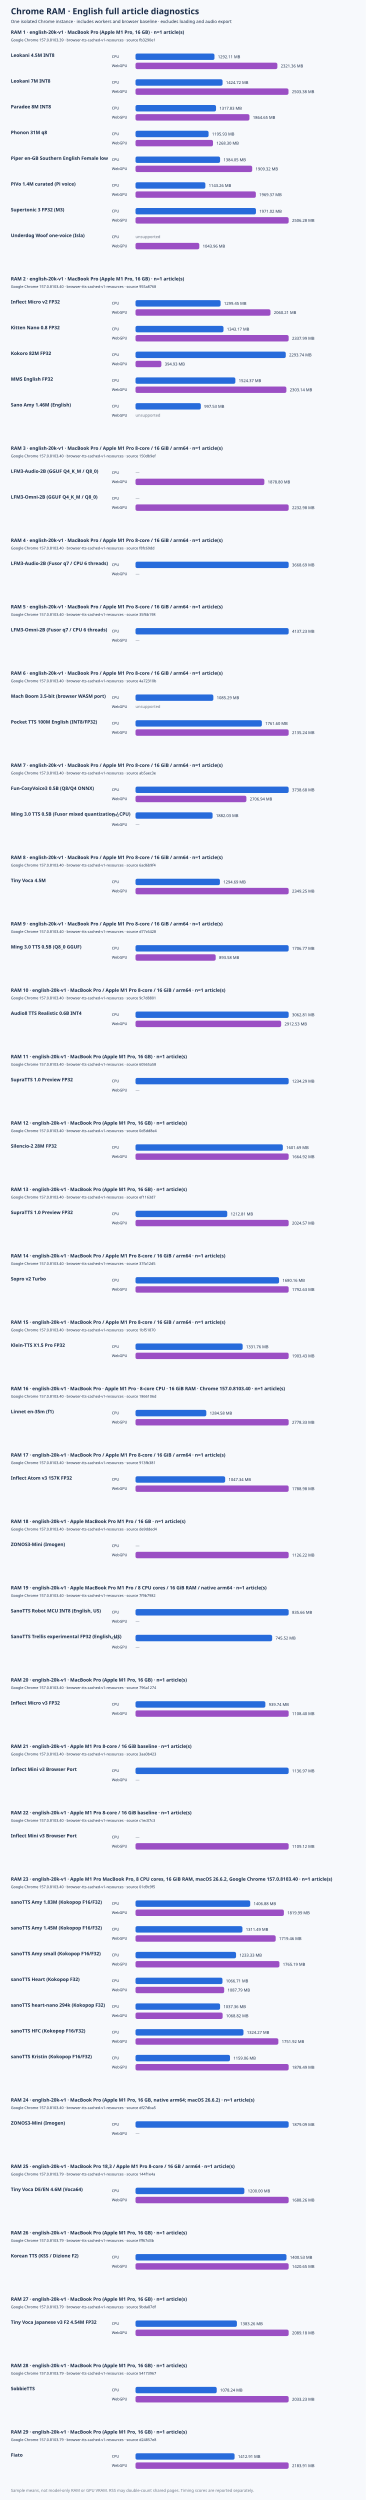
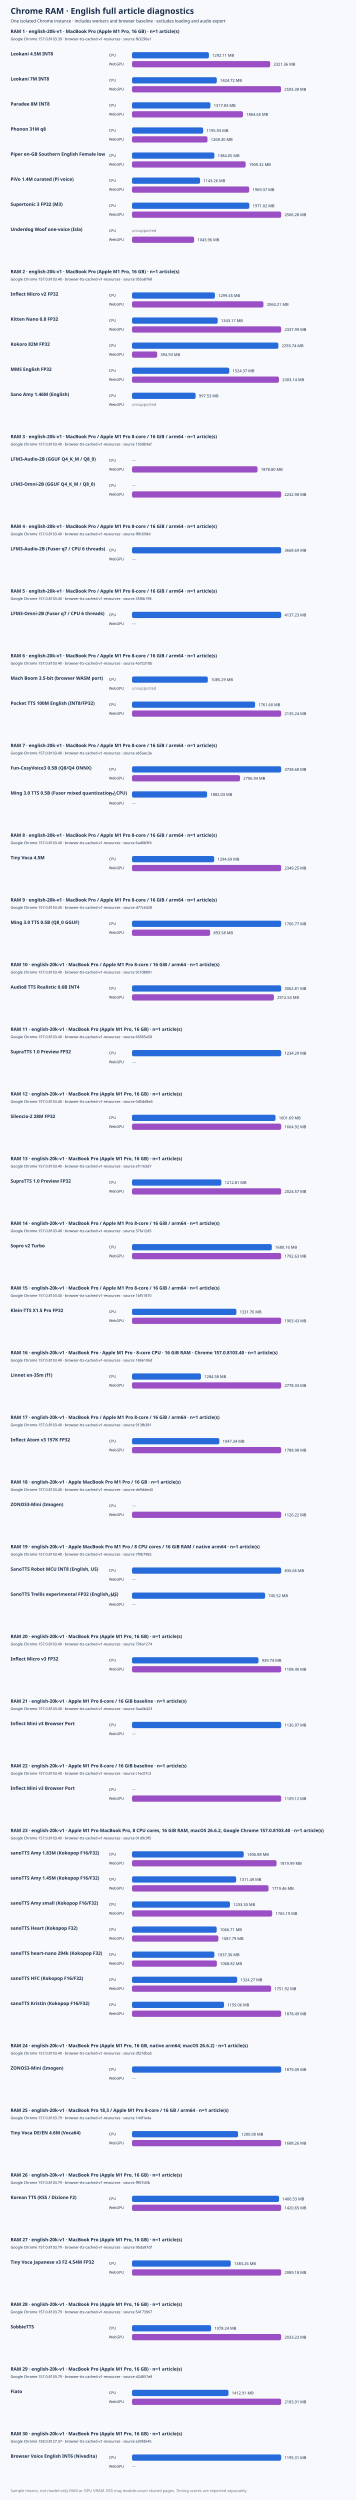
- <svg xmlns="http://www.w3.org/2000/svg" width="1080" height="7380" viewBox="0 0 1080 7380" role="img" aria-labelledby="title desc">
+ <svg xmlns="http://www.w3.org/2000/svg" width="1080" height="7576" viewBox="0 0 1080 7576" role="img" aria-labelledby="title desc">
  <rect width="100%" height="100%" fill="#f7f9fc" />
  <g font-family="system-ui,sans-serif" fill="#192b47">
    <text x="32" y="42" font-size="25" font-weight="700">Chrome RAM · English full article diagnostics</text>
    <text x="32" y="68" font-size="13">One isolated Chrome instance · includes workers and browser baseline · excludes loading and audio export</text>
    <text x="32" y="100" font-size="14" font-weight="700">RAM 1 · english-20k-v1 · MacBook Pro (Apple M1 Pro, 16 GB) · n=1 article(s)</text>
    <text x="32" y="122" font-size="11">Google Chrome 157.0.8103.39 · browser-tts-cached-v1-resources · source fb3290e1</text>
    <text x="32" y="168" font-size="14" font-weight="600">Leokani 4.5M INT8</text>
    <text x="330" y="171" font-size="11">CPU</text>
    <rect x="400" y="158" width="233.12" height="19" rx="5" fill="#276bdb" />
    <text x="643.12" y="172" font-size="12">1292.11 MB</text>
    <text x="330" y="198" font-size="11">WebGPU</text>
    <rect x="400" y="185" width="418.81" height="19" rx="5" fill="#9b4fc4" />
    <text x="828.81" y="199" font-size="12">2321.36 MB</text>
    <text x="32" y="244" font-size="14" font-weight="600">Leokani 7M INT8</text>
    <text x="330" y="247" font-size="11">CPU</text>
    <rect x="400" y="234" width="257.04" height="19" rx="5" fill="#276bdb" />
    <text x="667.04" y="248" font-size="12">1424.72 MB</text>
    <text x="330" y="274" font-size="11">WebGPU</text>
    <rect x="400" y="261" width="451.65" height="19" rx="5" fill="#9b4fc4" />
    <text x="861.65" y="275" font-size="12">2503.38 MB</text>
    <text x="32" y="320" font-size="14" font-weight="600">Paradee 8M INT8</text>
    <text x="330" y="323" font-size="11">CPU</text>
    <rect x="400" y="310" width="237.76" height="19" rx="5" fill="#276bdb" />
    <text x="647.76" y="324" font-size="12">1317.83 MB</text>
    <text x="330" y="350" font-size="11">WebGPU</text>
    <rect x="400" y="337" width="336.41" height="19" rx="5" fill="#9b4fc4" />
    <text x="746.41" y="351" font-size="12">1864.65 MB</text>
    <text x="32" y="396" font-size="14" font-weight="600">Phonon 31M q8</text>
    <text x="330" y="399" font-size="11">CPU</text>
    <rect x="400" y="386" width="215.77" height="19" rx="5" fill="#276bdb" />
    <text x="625.77" y="400" font-size="12">1195.93 MB</text>
    <text x="330" y="426" font-size="11">WebGPU</text>
    <rect x="400" y="413" width="228.82" height="19" rx="5" fill="#9b4fc4" />
    <text x="638.82" y="427" font-size="12">1268.30 MB</text>
    <text x="32" y="472" font-size="14" font-weight="600">Piper en-GB Southern English Female low</text>
    <text x="330" y="475" font-size="11">CPU</text>
    <rect x="400" y="462" width="249.71" height="19" rx="5" fill="#276bdb" />
    <text x="659.71" y="476" font-size="12">1384.05 MB</text>
    <text x="330" y="502" font-size="11">WebGPU</text>
    <rect x="400" y="489" width="344.47" height="19" rx="5" fill="#9b4fc4" />
    <text x="754.47" y="503" font-size="12">1909.32 MB</text>
    <text x="32" y="548" font-size="14" font-weight="600">PiVo 1.4M curated (Pi voice)</text>
    <text x="330" y="551" font-size="11">CPU</text>
    <rect x="400" y="538" width="206.26" height="19" rx="5" fill="#276bdb" />
    <text x="616.26" y="552" font-size="12">1143.26 MB</text>
    <text x="330" y="578" font-size="11">WebGPU</text>
    <rect x="400" y="565" width="355.31" height="19" rx="5" fill="#9b4fc4" />
    <text x="765.31" y="579" font-size="12">1969.37 MB</text>
    <text x="32" y="624" font-size="14" font-weight="600">Supertonic 3 FP32 (M3)</text>
    <text x="330" y="627" font-size="11">CPU</text>
    <rect x="400" y="614" width="355.60" height="19" rx="5" fill="#276bdb" />
    <text x="765.60" y="628" font-size="12">1971.02 MB</text>
    <text x="330" y="654" font-size="11">WebGPU</text>
    <rect x="400" y="641" width="452.17" height="19" rx="5" fill="#9b4fc4" />
    <text x="862.17" y="655" font-size="12">2506.28 MB</text>
    <text x="32" y="700" font-size="14" font-weight="600">Underdog Woof one-voice (Isla)</text>
    <text x="330" y="703" font-size="11">CPU</text>
    <text x="400" y="703" font-size="12" fill="#6c7686">unsupported</text>
    <text x="330" y="730" font-size="11">WebGPU</text>
    <rect x="400" y="717" width="188.35" height="19" rx="5" fill="#9b4fc4" />
    <text x="598.35" y="731" font-size="12">1043.96 MB</text>
    <text x="32" y="828" font-size="14" font-weight="700">RAM 2 · english-20k-v1 · MacBook Pro (Apple M1 Pro, 16 GB) · n=1 article(s)</text>
    <text x="32" y="850" font-size="11">Google Chrome 157.0.8103.40 · browser-tts-cached-v1-resources · source 955a8768</text>
    <text x="32" y="896" font-size="14" font-weight="600">Inflect Micro v2 FP32</text>
    <text x="330" y="899" font-size="11">CPU</text>
    <rect x="400" y="886" width="251.32" height="19" rx="5" fill="#276bdb" />
    <text x="661.32" y="900" font-size="12">1299.45 MB</text>
    <text x="330" y="926" font-size="11">WebGPU</text>
    <rect x="400" y="913" width="398.45" height="19" rx="5" fill="#9b4fc4" />
    <text x="808.45" y="927" font-size="12">2060.21 MB</text>
    <text x="32" y="972" font-size="14" font-weight="600">Kitten Nano 0.8 FP32</text>
    <text x="330" y="975" font-size="11">CPU</text>
    <rect x="400" y="962" width="259.77" height="19" rx="5" fill="#276bdb" />
    <text x="669.77" y="976" font-size="12">1343.17 MB</text>
    <text x="330" y="1002" font-size="11">WebGPU</text>
    <rect x="400" y="989" width="452.17" height="19" rx="5" fill="#9b4fc4" />
    <text x="862.17" y="1003" font-size="12">2337.99 MB</text>
    <text x="32" y="1048" font-size="14" font-weight="600">Kokoro 82M FP32</text>
    <text x="330" y="1051" font-size="11">CPU</text>
    <rect x="400" y="1038" width="443.61" height="19" rx="5" fill="#276bdb" />
    <text x="853.61" y="1052" font-size="12">2293.74 MB</text>
    <text x="330" y="1078" font-size="11">WebGPU</text>
    <rect x="400" y="1065" width="76.38" height="19" rx="5" fill="#9b4fc4" />
    <text x="486.38" y="1079" font-size="12">394.93 MB</text>
    <text x="32" y="1124" font-size="14" font-weight="600">MMS English FP32</text>
    <text x="330" y="1127" font-size="11">CPU</text>
    <rect x="400" y="1114" width="294.82" height="19" rx="5" fill="#276bdb" />
    <text x="704.82" y="1128" font-size="12">1524.37 MB</text>
    <text x="330" y="1154" font-size="11">WebGPU</text>
    <rect x="400" y="1141" width="445.43" height="19" rx="5" fill="#9b4fc4" />
    <text x="855.43" y="1155" font-size="12">2303.14 MB</text>
    <text x="32" y="1200" font-size="14" font-weight="600">Sano Amy 1.46M (English)</text>
    <text x="330" y="1203" font-size="11">CPU</text>
    <rect x="400" y="1190" width="192.92" height="19" rx="5" fill="#276bdb" />
    <text x="602.92" y="1204" font-size="12">997.53 MB</text>
    <text x="330" y="1230" font-size="11">WebGPU</text>
    <text x="400" y="1230" font-size="12" fill="#6c7686">unsupported</text>
    <text x="32" y="1328" font-size="14" font-weight="700">RAM 3 · english-20k-v1 · MacBook Pro / Apple M1 Pro 8-core / 16 GiB / arm64 · n=1 article(s)</text>
    <text x="32" y="1350" font-size="11">Google Chrome 157.0.8103.40 · browser-tts-cached-v1-resources · source 150db9ef</text>
    <text x="32" y="1396" font-size="14" font-weight="600">LFM3-Audio-2B (GGUF Q4_K_M / Q8_0)</text>
    <text x="330" y="1399" font-size="11">CPU</text>
    <text x="400" y="1399" font-size="12" fill="#6c7686">—</text>
    <text x="330" y="1426" font-size="11">WebGPU</text>
    <rect x="400" y="1413" width="380.45" height="19" rx="5" fill="#9b4fc4" />
    <text x="790.45" y="1427" font-size="12">1878.80 MB</text>
    <text x="32" y="1472" font-size="14" font-weight="600">LFM3-Omni-2B (GGUF Q4_K_M / Q8_0)</text>
    <text x="330" y="1475" font-size="11">CPU</text>
    <text x="400" y="1475" font-size="12" fill="#6c7686">—</text>
    <text x="330" y="1502" font-size="11">WebGPU</text>
    <rect x="400" y="1489" width="452.17" height="19" rx="5" fill="#9b4fc4" />
    <text x="862.17" y="1503" font-size="12">2232.98 MB</text>
    <text x="32" y="1600" font-size="14" font-weight="700">RAM 4 · english-20k-v1 · MacBook Pro / Apple M1 Pro 8-core / 16 GiB / arm64 · n=1 article(s)</text>
    <text x="32" y="1622" font-size="11">Google Chrome 157.0.8103.40 · browser-tts-cached-v1-resources · source f8fc69dd</text>
    <text x="32" y="1668" font-size="14" font-weight="600">LFM3-Audio-2B (Fusor q7 / CPU 6 threads)</text>
    <text x="330" y="1671" font-size="11">CPU</text>
    <rect x="400" y="1658" width="452.17" height="19" rx="5" fill="#276bdb" />
    <text x="862.17" y="1672" font-size="12">3668.69 MB</text>
    <text x="330" y="1698" font-size="11">WebGPU</text>
    <text x="400" y="1698" font-size="12" fill="#6c7686">—</text>
    <text x="32" y="1796" font-size="14" font-weight="700">RAM 5 · english-20k-v1 · MacBook Pro / Apple M1 Pro 8-core / 16 GiB / arm64 · n=1 article(s)</text>
    <text x="32" y="1818" font-size="11">Google Chrome 157.0.8103.40 · browser-tts-cached-v1-resources · source 35f6b198</text>
    <text x="32" y="1864" font-size="14" font-weight="600">LFM3-Omni-2B (Fusor q7 / CPU 6 threads)</text>
    <text x="330" y="1867" font-size="11">CPU</text>
    <rect x="400" y="1854" width="452.17" height="19" rx="5" fill="#276bdb" />
    <text x="862.17" y="1868" font-size="12">4137.23 MB</text>
    <text x="330" y="1894" font-size="11">WebGPU</text>
    <text x="400" y="1894" font-size="12" fill="#6c7686">—</text>
    <text x="32" y="1992" font-size="14" font-weight="700">RAM 6 · english-20k-v1 · MacBook Pro / Apple M1 Pro 8-core / 16 GiB / arm64 · n=1 article(s)</text>
    <text x="32" y="2014" font-size="11">Google Chrome 157.0.8103.40 · browser-tts-cached-v1-resources · source 4a72310b</text>
    <text x="32" y="2060" font-size="14" font-weight="600">Mach Boom 3.5-bit (browser WASM port)</text>
    <text x="330" y="2063" font-size="11">CPU</text>
    <rect x="400" y="2050" width="229.83" height="19" rx="5" fill="#276bdb" />
    <text x="639.83" y="2064" font-size="12">1085.29 MB</text>
    <text x="330" y="2090" font-size="11">WebGPU</text>
    <text x="400" y="2090" font-size="12" fill="#6c7686">unsupported</text>
    <text x="32" y="2136" font-size="14" font-weight="600">Pocket TTS 100M English (INT8/FP32)</text>
    <text x="330" y="2139" font-size="11">CPU</text>
    <rect x="400" y="2126" width="373.05" height="19" rx="5" fill="#276bdb" />
    <text x="783.05" y="2140" font-size="12">1761.60 MB</text>
    <text x="330" y="2166" font-size="11">WebGPU</text>
    <rect x="400" y="2153" width="452.17" height="19" rx="5" fill="#9b4fc4" />
    <text x="862.17" y="2167" font-size="12">2135.24 MB</text>
    <text x="32" y="2264" font-size="14" font-weight="700">RAM 7 · english-20k-v1 · MacBook Pro / Apple M1 Pro 8-core / 16 GiB / arm64 · n=1 article(s)</text>
    <text x="32" y="2286" font-size="11">Google Chrome 157.0.8103.40 · browser-tts-cached-v1-resources · source ab5aec3e</text>
    <text x="32" y="2332" font-size="14" font-weight="600">Fun-CosyVoice3 0.5B (Q8/Q4 ONNX)</text>
    <text x="330" y="2335" font-size="11">CPU</text>
    <rect x="400" y="2322" width="452.17" height="19" rx="5" fill="#276bdb" />
    <text x="862.17" y="2336" font-size="12">3738.68 MB</text>
    <text x="330" y="2362" font-size="11">WebGPU</text>
    <rect x="400" y="2349" width="327.39" height="19" rx="5" fill="#9b4fc4" />
    <text x="737.39" y="2363" font-size="12">2706.94 MB</text>
    <text x="32" y="2408" font-size="14" font-weight="600">Ming 3.0 TTS 0.5B (Fusor mixed quantization / CPU)</text>
    <text x="330" y="2411" font-size="11">CPU</text>
    <rect x="400" y="2398" width="227.62" height="19" rx="5" fill="#276bdb" />
    <text x="637.62" y="2412" font-size="12">1882.03 MB</text>
    <text x="330" y="2438" font-size="11">WebGPU</text>
    <text x="400" y="2438" font-size="12" fill="#6c7686">—</text>
    <text x="32" y="2536" font-size="14" font-weight="700">RAM 8 · english-20k-v1 · MacBook Pro / Apple M1 Pro 8-core / 16 GiB / arm64 · n=1 article(s)</text>
    <text x="32" y="2558" font-size="11">Google Chrome 157.0.8103.40 · browser-tts-cached-v1-resources · source 6ad6b9f4</text>
    <text x="32" y="2604" font-size="14" font-weight="600">Tiny Voca 4.5M</text>
    <text x="330" y="2607" font-size="11">CPU</text>
    <rect x="400" y="2594" width="249.20" height="19" rx="5" fill="#276bdb" />
    <text x="659.20" y="2608" font-size="12">1294.69 MB</text>
    <text x="330" y="2634" font-size="11">WebGPU</text>
    <rect x="400" y="2621" width="452.17" height="19" rx="5" fill="#9b4fc4" />
    <text x="862.17" y="2635" font-size="12">2349.25 MB</text>
    <text x="32" y="2732" font-size="14" font-weight="700">RAM 9 · english-20k-v1 · MacBook Pro / Apple M1 Pro 8-core / 16 GiB / arm64 · n=1 article(s)</text>
    <text x="32" y="2754" font-size="11">Google Chrome 157.0.8103.40 · browser-tts-cached-v1-resources · source d77c6428</text>
    <text x="32" y="2800" font-size="14" font-weight="600">Ming 3.0 TTS 0.5B (Q8_0 GGUF)</text>
    <text x="330" y="2803" font-size="11">CPU</text>
    <rect x="400" y="2790" width="452.17" height="19" rx="5" fill="#276bdb" />
    <text x="862.17" y="2804" font-size="12">1706.77 MB</text>
    <text x="330" y="2830" font-size="11">WebGPU</text>
    <rect x="400" y="2817" width="236.74" height="19" rx="5" fill="#9b4fc4" />
    <text x="646.74" y="2831" font-size="12">893.58 MB</text>
    <text x="32" y="2928" font-size="14" font-weight="700">RAM 10 · english-20k-v1 · MacBook Pro / Apple M1 Pro 8-core / 16 GiB / arm64 · n=1 article(s)</text>
    <text x="32" y="2950" font-size="11">Google Chrome 157.0.8103.40 · browser-tts-cached-v1-resources · source 9c7d8801</text>
    <text x="32" y="2996" font-size="14" font-weight="600">Audio8 TTS Realistic 0.6B INT4</text>
    <text x="330" y="2999" font-size="11">CPU</text>
    <rect x="400" y="2986" width="452.17" height="19" rx="5" fill="#276bdb" />
    <text x="862.17" y="3000" font-size="12">3062.81 MB</text>
    <text x="330" y="3026" font-size="11">WebGPU</text>
    <rect x="400" y="3013" width="429.99" height="19" rx="5" fill="#9b4fc4" />
    <text x="839.99" y="3027" font-size="12">2912.53 MB</text>
    <text x="32" y="3124" font-size="14" font-weight="700">RAM 11 · english-20k-v1 · MacBook Pro (Apple M1 Pro, 16 GB) · n=1 article(s)</text>
    <text x="32" y="3146" font-size="11">Google Chrome 157.0.8103.40 · browser-tts-cached-v1-resources · source 60565a58</text>
    <text x="32" y="3192" font-size="14" font-weight="600">SupraTTS 1.0 Preview FP32</text>
    <text x="330" y="3195" font-size="11">CPU</text>
    <rect x="400" y="3182" width="452.17" height="19" rx="5" fill="#276bdb" />
    <text x="862.17" y="3196" font-size="12">1234.29 MB</text>
    <text x="330" y="3222" font-size="11">WebGPU</text>
    <text x="400" y="3222" font-size="12" fill="#6c7686">—</text>
    <text x="32" y="3320" font-size="14" font-weight="700">RAM 12 · english-20k-v1 · MacBook Pro (Apple M1 Pro, 16 GB) · n=1 article(s)</text>
    <text x="32" y="3342" font-size="11">Google Chrome 157.0.8103.40 · browser-tts-cached-v1-resources · source 0d5dd8e4</text>
    <text x="32" y="3388" font-size="14" font-weight="600">Silencio-2 28M FP32</text>
    <text x="330" y="3391" font-size="11">CPU</text>
    <rect x="400" y="3378" width="435.00" height="19" rx="5" fill="#276bdb" />
    <text x="845.00" y="3392" font-size="12">1601.69 MB</text>
    <text x="330" y="3418" font-size="11">WebGPU</text>
    <rect x="400" y="3405" width="452.17" height="19" rx="5" fill="#9b4fc4" />
    <text x="862.17" y="3419" font-size="12">1664.92 MB</text>
    <text x="32" y="3516" font-size="14" font-weight="700">RAM 13 · english-20k-v1 · MacBook Pro (Apple M1 Pro, 16 GB) · n=1 article(s)</text>
    <text x="32" y="3538" font-size="11">Google Chrome 157.0.8103.40 · browser-tts-cached-v1-resources · source ef1163d7</text>
    <text x="32" y="3584" font-size="14" font-weight="600">SupraTTS 1.0 Preview FP32</text>
    <text x="330" y="3587" font-size="11">CPU</text>
    <rect x="400" y="3574" width="270.87" height="19" rx="5" fill="#276bdb" />
    <text x="680.87" y="3588" font-size="12">1212.81 MB</text>
    <text x="330" y="3614" font-size="11">WebGPU</text>
    <rect x="400" y="3601" width="452.17" height="19" rx="5" fill="#9b4fc4" />
    <text x="862.17" y="3615" font-size="12">2024.57 MB</text>
    <text x="32" y="3712" font-size="14" font-weight="700">RAM 14 · english-20k-v1 · MacBook Pro / Apple M1 Pro 8-core / 16 GiB / arm64 · n=1 article(s)</text>
    <text x="32" y="3734" font-size="11">Google Chrome 157.0.8103.40 · browser-tts-cached-v1-resources · source 37fa12d5</text>
    <text x="32" y="3780" font-size="14" font-weight="600">Sopro v2 Turbo</text>
    <text x="330" y="3783" font-size="11">CPU</text>
    <rect x="400" y="3770" width="423.80" height="19" rx="5" fill="#276bdb" />
    <text x="833.80" y="3784" font-size="12">1680.16 MB</text>
    <text x="330" y="3810" font-size="11">WebGPU</text>
    <rect x="400" y="3797" width="452.17" height="19" rx="5" fill="#9b4fc4" />
    <text x="862.17" y="3811" font-size="12">1792.63 MB</text>
    <text x="32" y="3908" font-size="14" font-weight="700">RAM 15 · english-20k-v1 · MacBook Pro / Apple M1 Pro 8-core / 16 GiB / arm64 · n=1 article(s)</text>
    <text x="32" y="3930" font-size="11">Google Chrome 157.0.8103.40 · browser-tts-cached-v1-resources · source 1bf51870</text>
    <text x="32" y="3976" font-size="14" font-weight="600">Klein-TTS X1.5 Pro FP32</text>
    <text x="330" y="3979" font-size="11">CPU</text>
    <rect x="400" y="3966" width="316.37" height="19" rx="5" fill="#276bdb" />
    <text x="726.37" y="3980" font-size="12">1331.76 MB</text>
    <text x="330" y="4006" font-size="11">WebGPU</text>
    <rect x="400" y="3993" width="452.17" height="19" rx="5" fill="#9b4fc4" />
    <text x="862.17" y="4007" font-size="12">1903.43 MB</text>
    <text x="32" y="4104" font-size="14" font-weight="700">RAM 16 · english-20k-v1 · MacBook Pro · Apple M1 Pro · 8-core CPU · 16 GiB RAM · Chrome 157.0.8103.40 · n=1 article(s)</text>
    <text x="32" y="4126" font-size="11">Google Chrome 157.0.8103.40 · browser-tts-cached-v1-resources · source 1866106d</text>
    <text x="32" y="4172" font-size="14" font-weight="600">Linnet en-35m (f1)</text>
    <text x="330" y="4175" font-size="11">CPU</text>
    <rect x="400" y="4162" width="209.07" height="19" rx="5" fill="#276bdb" />
    <text x="619.07" y="4176" font-size="12">1284.58 MB</text>
    <text x="330" y="4202" font-size="11">WebGPU</text>
    <rect x="400" y="4189" width="452.17" height="19" rx="5" fill="#9b4fc4" />
    <text x="862.17" y="4203" font-size="12">2778.33 MB</text>
    <text x="32" y="4300" font-size="14" font-weight="700">RAM 17 · english-20k-v1 · MacBook Pro / Apple M1 Pro 8-core / 16 GiB / arm64 · n=1 article(s)</text>
    <text x="32" y="4322" font-size="11">Google Chrome 157.0.8103.40 · browser-tts-cached-v1-resources · source 913fb381</text>
    <text x="32" y="4368" font-size="14" font-weight="600">Inflect Atom v3 157K FP32</text>
    <text x="330" y="4371" font-size="11">CPU</text>
    <rect x="400" y="4358" width="264.72" height="19" rx="5" fill="#276bdb" />
    <text x="674.72" y="4372" font-size="12">1047.34 MB</text>
    <text x="330" y="4398" font-size="11">WebGPU</text>
    <rect x="400" y="4385" width="452.17" height="19" rx="5" fill="#9b4fc4" />
    <text x="862.17" y="4399" font-size="12">1788.98 MB</text>
    <text x="32" y="4496" font-size="14" font-weight="700">RAM 18 · english-20k-v1 · Apple MacBook Pro M1 Pro / 16 GB · n=1 article(s)</text>
    <text x="32" y="4518" font-size="11">Google Chrome 157.0.8103.40 · browser-tts-cached-v1-resources · source de9dded4</text>
    <text x="32" y="4564" font-size="14" font-weight="600">ZONOS3-Mini (Imogen)</text>
    <text x="330" y="4567" font-size="11">CPU</text>
    <text x="400" y="4567" font-size="12" fill="#6c7686">—</text>
    <text x="330" y="4594" font-size="11">WebGPU</text>
    <rect x="400" y="4581" width="452.17" height="19" rx="5" fill="#9b4fc4" />
    <text x="862.17" y="4595" font-size="12">1126.22 MB</text>
    <text x="32" y="4692" font-size="14" font-weight="700">RAM 19 · english-20k-v1 · Apple MacBook Pro M1 Pro / 8 CPU cores / 16 GiB RAM / native arm64 · n=1 article(s)</text>
    <text x="32" y="4714" font-size="11">Google Chrome 157.0.8103.40 · browser-tts-cached-v1-resources · source 7f9b7982</text>
    <text x="32" y="4760" font-size="14" font-weight="600">SanoTTS Robot MCU INT8 (English, US)</text>
    <text x="330" y="4763" font-size="11">CPU</text>
    <rect x="400" y="4750" width="452.17" height="19" rx="5" fill="#276bdb" />
    <text x="862.17" y="4764" font-size="12">835.66 MB</text>
    <text x="330" y="4790" font-size="11">WebGPU</text>
    <text x="400" y="4790" font-size="12" fill="#6c7686">—</text>
    <text x="32" y="4836" font-size="14" font-weight="600">SanoTTS Trellis experimental FP32 (English, US)</text>
    <text x="330" y="4839" font-size="11">CPU</text>
    <rect x="400" y="4826" width="403.40" height="19" rx="5" fill="#276bdb" />
    <text x="813.40" y="4840" font-size="12">745.52 MB</text>
    <text x="330" y="4866" font-size="11">WebGPU</text>
    <text x="400" y="4866" font-size="12" fill="#6c7686">—</text>
    <text x="32" y="4964" font-size="14" font-weight="700">RAM 20 · english-20k-v1 · MacBook Pro (Apple M1 Pro, 16 GB) · n=1 article(s)</text>
    <text x="32" y="4986" font-size="11">Google Chrome 157.0.8103.40 · browser-tts-cached-v1-resources · source 796a1274</text>
    <text x="32" y="5032" font-size="14" font-weight="600">Inflect Micro v3 FP32</text>
    <text x="330" y="5035" font-size="11">CPU</text>
    <rect x="400" y="5022" width="383.37" height="19" rx="5" fill="#276bdb" />
    <text x="793.37" y="5036" font-size="12">939.74 MB</text>
    <text x="330" y="5062" font-size="11">WebGPU</text>
    <rect x="400" y="5049" width="452.17" height="19" rx="5" fill="#9b4fc4" />
    <text x="862.17" y="5063" font-size="12">1108.40 MB</text>
    <text x="32" y="5160" font-size="14" font-weight="700">RAM 21 · english-20k-v1 · Apple M1 Pro 8-core / 16 GiB baseline · n=1 article(s)</text>
    <text x="32" y="5182" font-size="11">Google Chrome 157.0.8103.40 · browser-tts-cached-v1-resources · source 3aa0b423</text>
    <text x="32" y="5228" font-size="14" font-weight="600">Inflect Mini v3 Browser Port</text>
    <text x="330" y="5231" font-size="11">CPU</text>
    <rect x="400" y="5218" width="452.17" height="19" rx="5" fill="#276bdb" />
    <text x="862.17" y="5232" font-size="12">1136.97 MB</text>
    <text x="330" y="5258" font-size="11">WebGPU</text>
    <text x="400" y="5258" font-size="12" fill="#6c7686">—</text>
    <text x="32" y="5356" font-size="14" font-weight="700">RAM 22 · english-20k-v1 · Apple M1 Pro 8-core / 16 GiB baseline · n=1 article(s)</text>
    <text x="32" y="5378" font-size="11">Google Chrome 157.0.8103.40 · browser-tts-cached-v1-resources · source c1ec07c3</text>
    <text x="32" y="5424" font-size="14" font-weight="600">Inflect Mini v3 Browser Port</text>
    <text x="330" y="5427" font-size="11">CPU</text>
    <text x="400" y="5427" font-size="12" fill="#6c7686">—</text>
    <text x="330" y="5454" font-size="11">WebGPU</text>
    <rect x="400" y="5441" width="452.17" height="19" rx="5" fill="#9b4fc4" />
    <text x="862.17" y="5455" font-size="12">1109.12 MB</text>
    <text x="32" y="5552" font-size="14" font-weight="700">RAM 23 · english-20k-v1 · Apple M1 Pro MacBook Pro, 8 CPU cores, 16 GiB RAM, macOS 26.6.2, Google Chrome 157.0.8103.40 · n=1 article(s)</text>
    <text x="32" y="5574" font-size="11">Google Chrome 157.0.8103.40 · browser-tts-cached-v1-resources · source 01d9c9f5</text>
    <text x="32" y="5620" font-size="14" font-weight="600">sanoTTS Amy 1.83M (Kokopop F16/F32)</text>
    <text x="330" y="5623" font-size="11">CPU</text>
    <rect x="400" y="5610" width="338.65" height="19" rx="5" fill="#276bdb" />
    <text x="748.65" y="5624" font-size="12">1406.88 MB</text>
    <text x="330" y="5650" font-size="11">WebGPU</text>
    <rect x="400" y="5637" width="438.09" height="19" rx="5" fill="#9b4fc4" />
    <text x="848.09" y="5651" font-size="12">1819.99 MB</text>
    <text x="32" y="5696" font-size="14" font-weight="600">sanoTTS Amy 1.45M (Kokopop F16/F32)</text>
    <text x="330" y="5699" font-size="11">CPU</text>
    <rect x="400" y="5686" width="315.69" height="19" rx="5" fill="#276bdb" />
    <text x="725.69" y="5700" font-size="12">1311.49 MB</text>
    <text x="330" y="5726" font-size="11">WebGPU</text>
    <rect x="400" y="5713" width="413.89" height="19" rx="5" fill="#9b4fc4" />
    <text x="823.89" y="5727" font-size="12">1719.46 MB</text>
    <text x="32" y="5772" font-size="14" font-weight="600">sanoTTS Amy small (Kokopop F16/F32)</text>
    <text x="330" y="5775" font-size="11">CPU</text>
    <rect x="400" y="5762" width="296.88" height="19" rx="5" fill="#276bdb" />
    <text x="706.88" y="5776" font-size="12">1233.33 MB</text>
    <text x="330" y="5802" font-size="11">WebGPU</text>
    <rect x="400" y="5789" width="424.90" height="19" rx="5" fill="#9b4fc4" />
    <text x="834.90" y="5803" font-size="12">1765.19 MB</text>
    <text x="32" y="5848" font-size="14" font-weight="600">sanoTTS Heart (Kokopop F32)</text>
    <text x="330" y="5851" font-size="11">CPU</text>
    <rect x="400" y="5838" width="256.77" height="19" rx="5" fill="#276bdb" />
    <text x="666.77" y="5852" font-size="12">1066.71 MB</text>
    <text x="330" y="5878" font-size="11">WebGPU</text>
    <rect x="400" y="5865" width="261.84" height="19" rx="5" fill="#9b4fc4" />
    <text x="671.84" y="5879" font-size="12">1087.79 MB</text>
    <text x="32" y="5924" font-size="14" font-weight="600">sanoTTS heart-nano 294k (Kokopop F32)</text>
    <text x="330" y="5927" font-size="11">CPU</text>
    <rect x="400" y="5914" width="249.70" height="19" rx="5" fill="#276bdb" />
    <text x="659.70" y="5928" font-size="12">1037.36 MB</text>
    <text x="330" y="5954" font-size="11">WebGPU</text>
    <rect x="400" y="5941" width="257.28" height="19" rx="5" fill="#9b4fc4" />
    <text x="667.28" y="5955" font-size="12">1068.82 MB</text>
    <text x="32" y="6000" font-size="14" font-weight="600">sanoTTS HFC (Kokopop F16/F32)</text>
    <text x="330" y="6003" font-size="11">CPU</text>
    <rect x="400" y="5990" width="318.77" height="19" rx="5" fill="#276bdb" />
    <text x="728.77" y="6004" font-size="12">1324.27 MB</text>
    <text x="330" y="6030" font-size="11">WebGPU</text>
    <rect x="400" y="6017" width="421.71" height="19" rx="5" fill="#9b4fc4" />
    <text x="831.71" y="6031" font-size="12">1751.92 MB</text>
    <text x="32" y="6076" font-size="14" font-weight="600">sanoTTS Kristin (Kokopop F16/F32)</text>
    <text x="330" y="6079" font-size="11">CPU</text>
    <rect x="400" y="6066" width="279.00" height="19" rx="5" fill="#276bdb" />
    <text x="689.00" y="6080" font-size="12">1159.06 MB</text>
    <text x="330" y="6106" font-size="11">WebGPU</text>
    <rect x="400" y="6093" width="452.17" height="19" rx="5" fill="#9b4fc4" />
    <text x="862.17" y="6107" font-size="12">1878.49 MB</text>
    <text x="32" y="6204" font-size="14" font-weight="700">RAM 24 · english-20k-v1 · MacBook Pro (Apple M1 Pro, 16 GB, native arm64; macOS 26.6.2) · n=1 article(s)</text>
    <text x="32" y="6226" font-size="11">Google Chrome 157.0.8103.40 · browser-tts-cached-v1-resources · source df27dba5</text>
    <text x="32" y="6272" font-size="14" font-weight="600">ZONOS3-Mini (Imogen)</text>
    <text x="330" y="6275" font-size="11">CPU</text>
    <rect x="400" y="6262" width="452.17" height="19" rx="5" fill="#276bdb" />
    <text x="862.17" y="6276" font-size="12">1879.09 MB</text>
    <text x="330" y="6302" font-size="11">WebGPU</text>
    <text x="400" y="6302" font-size="12" fill="#6c7686">—</text>
    <text x="32" y="6400" font-size="14" font-weight="700">RAM 25 · english-20k-v1 · MacBook Pro 18,3 / Apple M1 Pro 8-core / 16 GB / arm64 · n=1 article(s)</text>
    <text x="32" y="6422" font-size="11">Google Chrome 157.0.8103.79 · browser-tts-cached-v1-resources · source 144f1e4a</text>
    <text x="32" y="6468" font-size="14" font-weight="600">Tiny Voca DE/EN 4.6M (Voca64)</text>
    <text x="330" y="6471" font-size="11">CPU</text>
    <rect x="400" y="6458" width="321.40" height="19" rx="5" fill="#276bdb" />
    <text x="731.40" y="6472" font-size="12">1200.00 MB</text>
    <text x="330" y="6498" font-size="11">WebGPU</text>
    <rect x="400" y="6485" width="452.17" height="19" rx="5" fill="#9b4fc4" />
    <text x="862.17" y="6499" font-size="12">1688.26 MB</text>
    <text x="32" y="6596" font-size="14" font-weight="700">RAM 26 · english-20k-v1 · MacBook Pro (Apple M1 Pro, 16 GB) · n=1 article(s)</text>
    <text x="32" y="6618" font-size="11">Google Chrome 157.0.8103.79 · browser-tts-cached-v1-resources · source fff67d3b</text>
    <text x="32" y="6664" font-size="14" font-weight="600">Korean TTS (KSS / Dizione F2)</text>
    <text x="330" y="6667" font-size="11">CPU</text>
    <rect x="400" y="6654" width="445.77" height="19" rx="5" fill="#276bdb" />
    <text x="855.77" y="6668" font-size="12">1400.53 MB</text>
    <text x="330" y="6694" font-size="11">WebGPU</text>
    <rect x="400" y="6681" width="452.17" height="19" rx="5" fill="#9b4fc4" />
    <text x="862.17" y="6695" font-size="12">1420.65 MB</text>
    <text x="32" y="6792" font-size="14" font-weight="700">RAM 27 · english-20k-v1 · MacBook Pro (Apple M1 Pro, 16 GB) · n=1 article(s)</text>
    <text x="32" y="6814" font-size="11">Google Chrome 157.0.8103.79 · browser-tts-cached-v1-resources · source 9bda87df</text>
    <text x="32" y="6860" font-size="14" font-weight="600">Tiny Voca Japanese v3 F2 4.54M FP32</text>
    <text x="330" y="6863" font-size="11">CPU</text>
    <rect x="400" y="6850" width="299.39" height="19" rx="5" fill="#276bdb" />
    <text x="709.39" y="6864" font-size="12">1383.26 MB</text>
    <text x="330" y="6890" font-size="11">WebGPU</text>
    <rect x="400" y="6877" width="452.17" height="19" rx="5" fill="#9b4fc4" />
    <text x="862.17" y="6891" font-size="12">2089.18 MB</text>
    <text x="32" y="6988" font-size="14" font-weight="700">RAM 28 · english-20k-v1 · MacBook Pro (Apple M1 Pro, 16 GB) · n=1 article(s)</text>
    <text x="32" y="7010" font-size="11">Google Chrome 157.0.8103.79 · browser-tts-cached-v1-resources · source 54173967</text>
    <text x="32" y="7056" font-size="14" font-weight="600">SobbieTTS</text>
    <text x="330" y="7059" font-size="11">CPU</text>
    <rect x="400" y="7046" width="239.79" height="19" rx="5" fill="#276bdb" />
    <text x="649.79" y="7060" font-size="12">1078.24 MB</text>
    <text x="330" y="7086" font-size="11">WebGPU</text>
    <rect x="400" y="7073" width="452.17" height="19" rx="5" fill="#9b4fc4" />
    <text x="862.17" y="7087" font-size="12">2033.23 MB</text>
    <text x="32" y="7184" font-size="14" font-weight="700">RAM 29 · english-20k-v1 · MacBook Pro (Apple M1 Pro, 16 GB) · n=1 article(s)</text>
    <text x="32" y="7206" font-size="11">Google Chrome 157.0.8103.79 · browser-tts-cached-v1-resources · source d24857e8</text>
    <text x="32" y="7252" font-size="14" font-weight="600">Fiato</text>
    <text x="330" y="7255" font-size="11">CPU</text>
    <rect x="400" y="7242" width="292.54" height="19" rx="5" fill="#276bdb" />
    <text x="702.54" y="7256" font-size="12">1412.91 MB</text>
    <text x="330" y="7282" font-size="11">WebGPU</text>
    <rect x="400" y="7269" width="452.17" height="19" rx="5" fill="#9b4fc4" />
    <text x="862.17" y="7283" font-size="12">2183.91 MB</text>
-     <text x="32" y="7356" font-size="12" fill="#6c7686">Sample means, not model-only RAM or GPU VRAM. RSS may double-count shared pages. Timing scores are reported separately.</text>
+     <text x="32" y="7380" font-size="14" font-weight="700">RAM 30 · english-20k-v1 · MacBook Pro (Apple M1 Pro, 16 GB) · n=1 article(s)</text>
+     <text x="32" y="7402" font-size="11">Google Chrome 158.0.8127.37 · browser-tts-cached-v1-resources · source e30fd645</text>
+     <text x="32" y="7448" font-size="14" font-weight="600">Browser Voice English INT6 (Nivedita)</text>
+     <text x="330" y="7451" font-size="11">CPU</text>
+     <rect x="400" y="7438" width="452.17" height="19" rx="5" fill="#276bdb" />
+     <text x="862.17" y="7452" font-size="12">1195.31 MB</text>
+     <text x="330" y="7478" font-size="11">WebGPU</text>
+     <text x="400" y="7478" font-size="12" fill="#6c7686">—</text>
+     <text x="32" y="7552" font-size="12" fill="#6c7686">Sample means, not model-only RAM or GPU VRAM. RSS may double-count shared pages. Timing scores are reported separately.</text>
  </g>
</svg>
